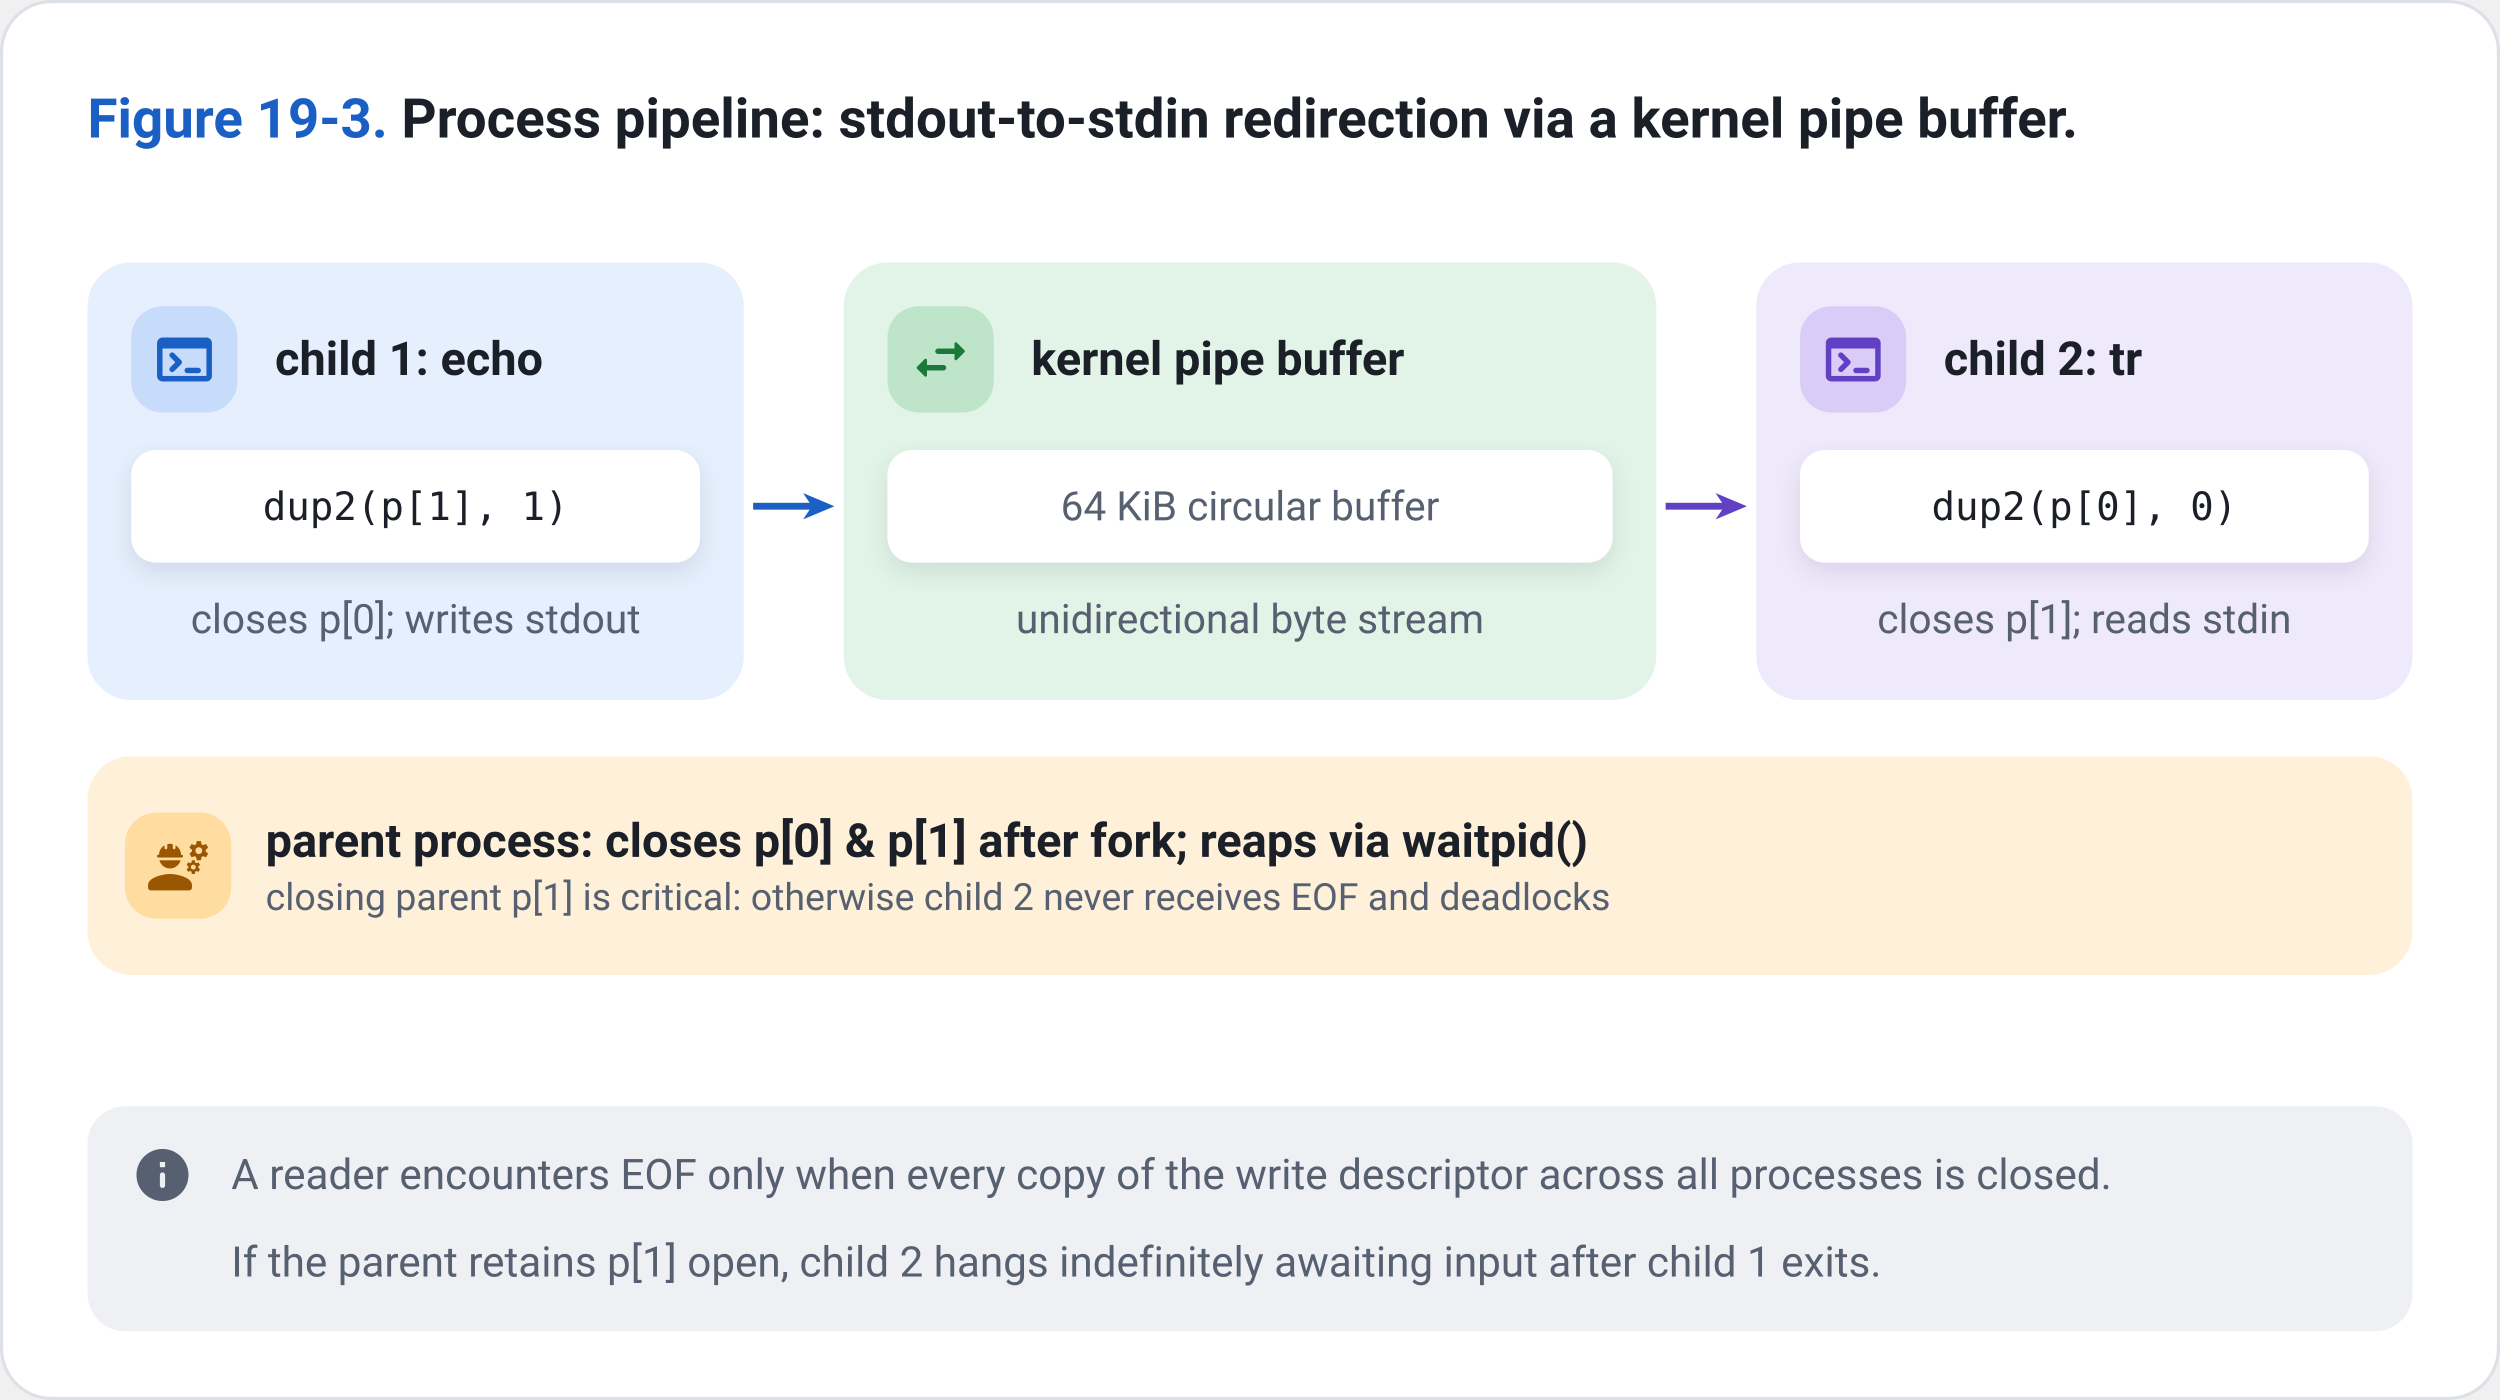
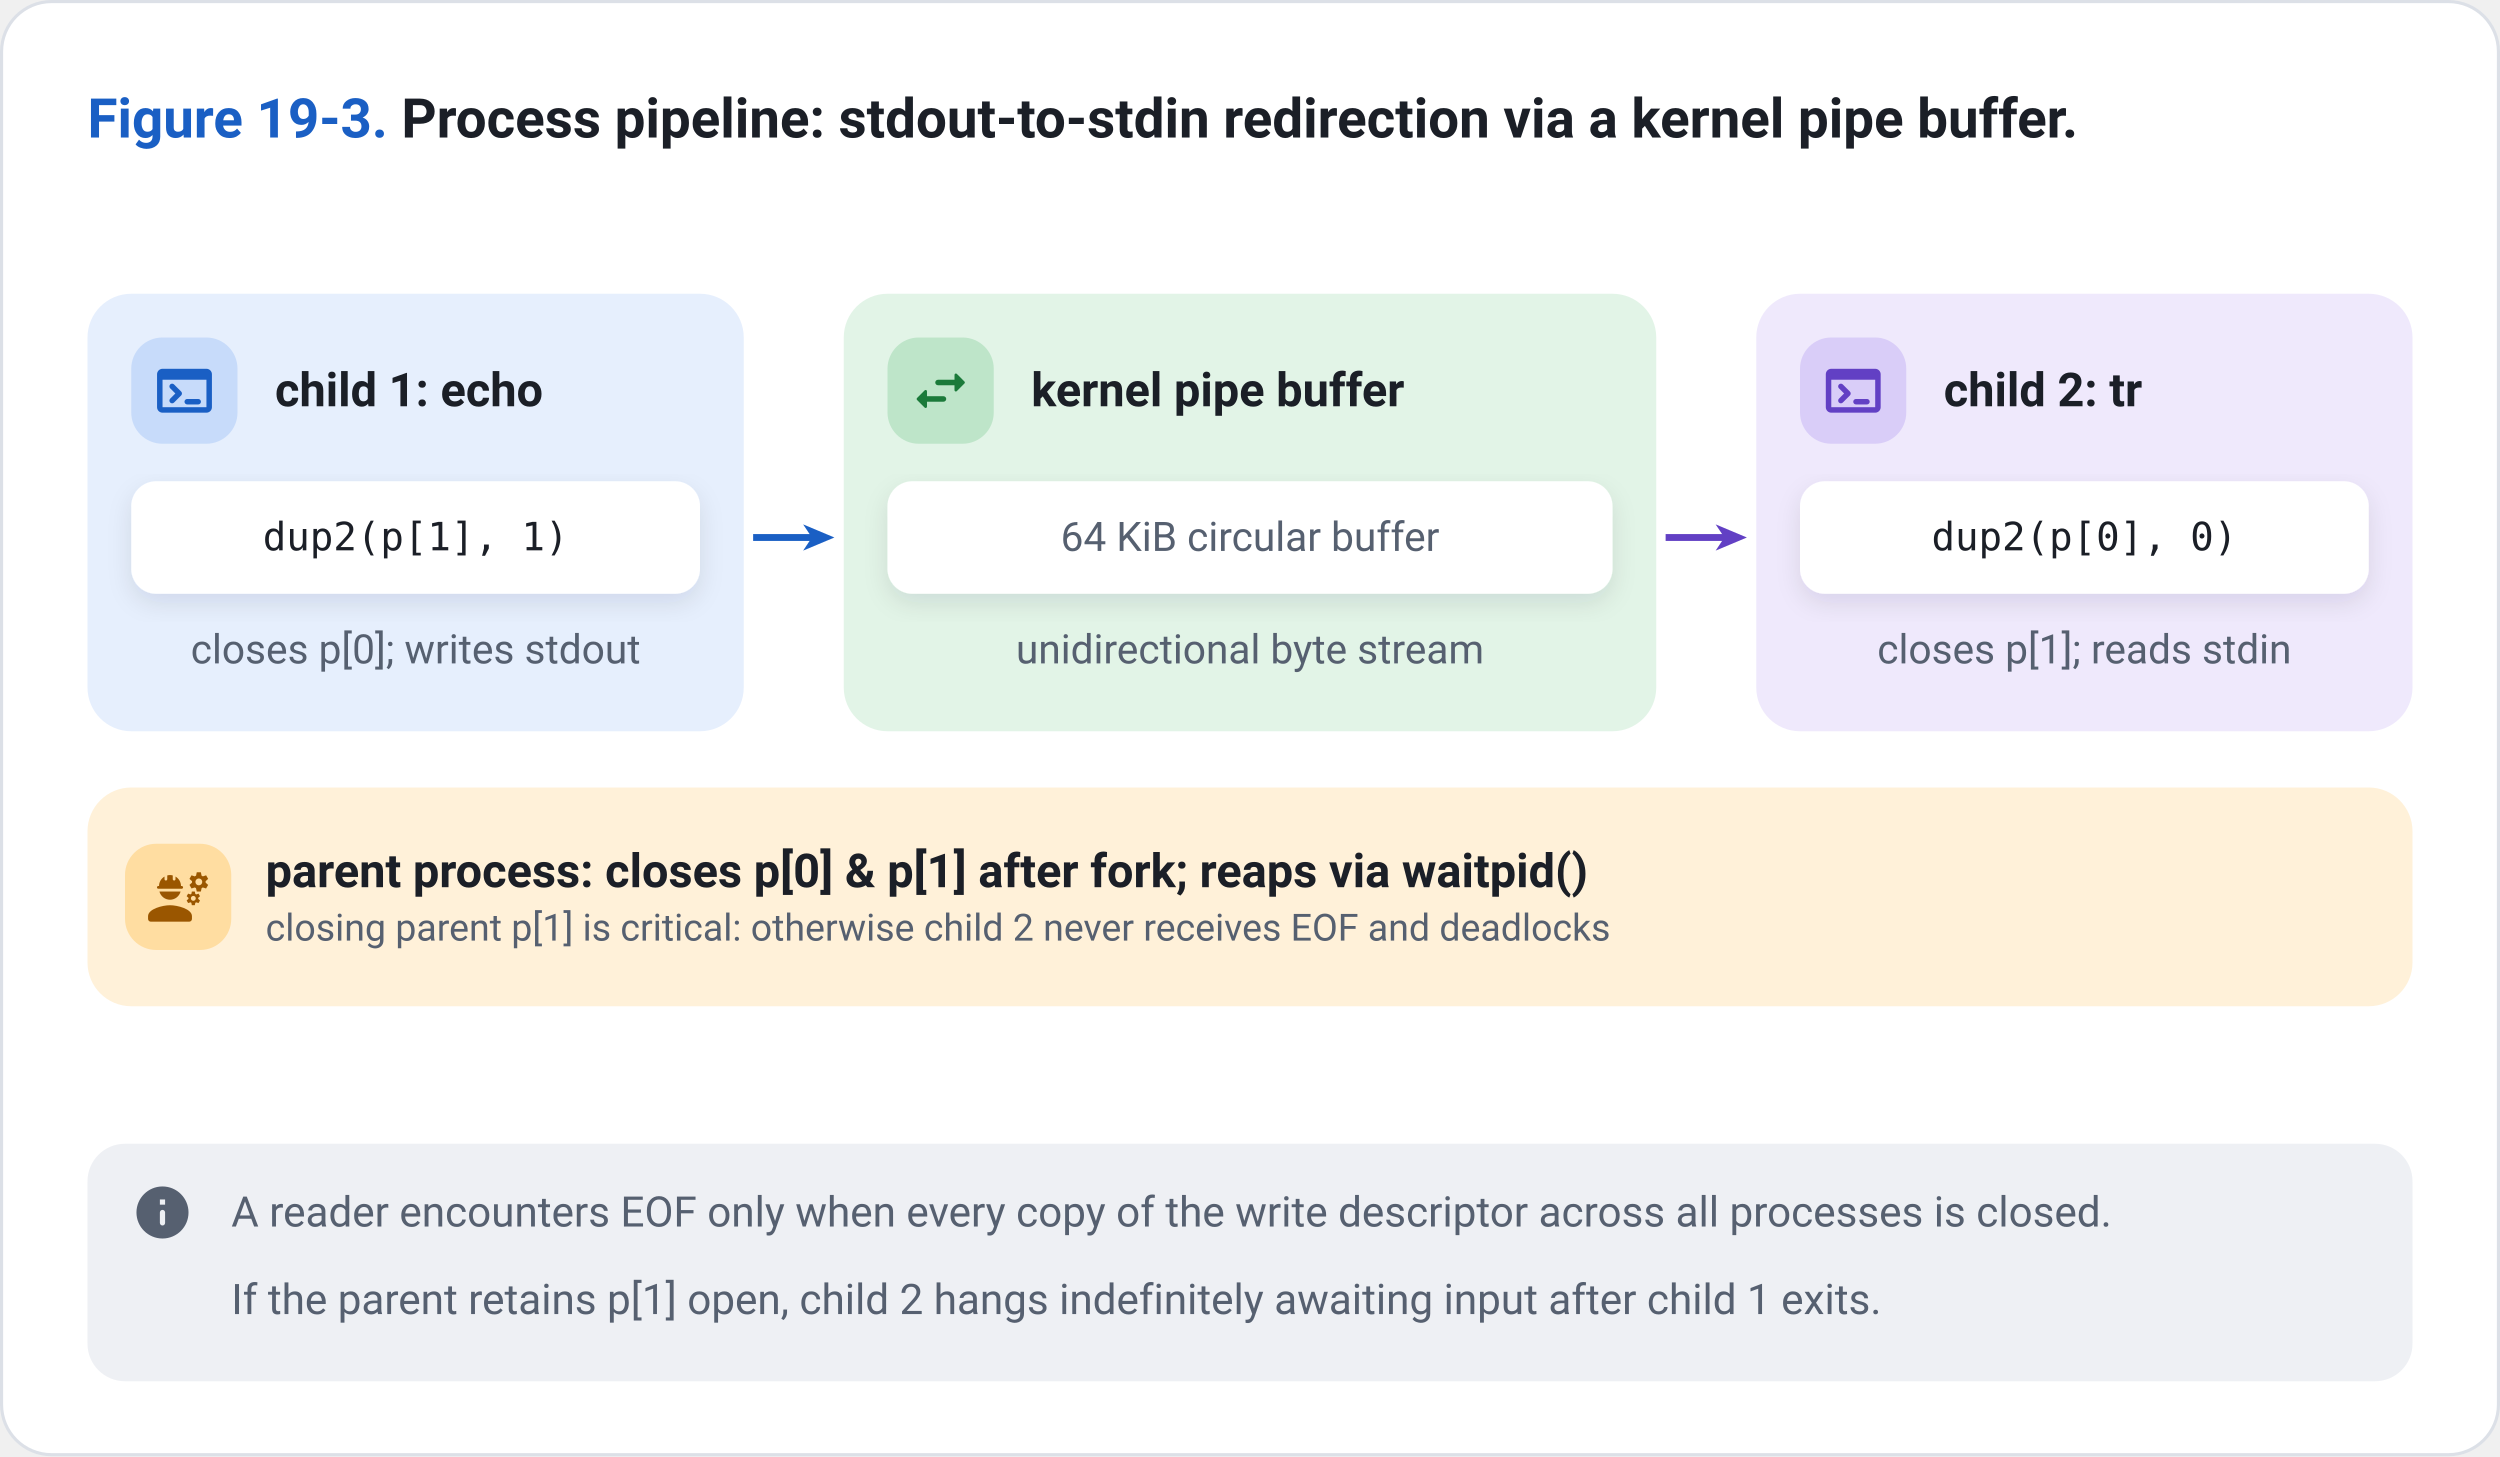
- <svg xmlns="http://www.w3.org/2000/svg" viewBox="0 0 800 448" width="800" height="448">
+ <svg xmlns="http://www.w3.org/2000/svg" viewBox="0 0 800 466" width="800" height="466">
  <style>
    text { font-family: -apple-system, BlinkMacSystemFont, "Segoe UI", Roboto, "Helvetica Neue", Arial, sans-serif; fill: #1B1F27; }
    .paper { fill: #FFFFFF; }
    .frame { fill: #FFFFFF; stroke: #DCE0E7; stroke-width: 1; }
    .card { fill: #FFFFFF; }
    .hair { stroke: #DCE0E7; stroke-width: 1.2; fill: none; }
    .muted { fill: #566070; }
    .ink { fill: #1B1F27; }
    .title { font-size: 17.5px; font-weight: 650; }
    .head { font-size: 15.5px; font-weight: 650; }
    .name { font-size: 15px; font-weight: 650; }
    .body { font-size: 13.5px; }
    .sub { font-size: 13px; }
    .mono { font-size: 12.5px; font-family: "SF Mono", SFMono-Regular, ui-monospace, Menlo, Consolas, monospace; }
    .monob { font-size: 12.5px; font-weight: 650; font-family: "SF Mono", SFMono-Regular, ui-monospace, Menlo, Consolas, monospace; }
    .small { font-size: 12px; }
    .note { font-size: 13.5px; }
    .noteb { font-size: 13.5px; font-weight: 650; }
    .sub, .small, .note { fill: #566070; }
    .c-blue { fill: #E6EFFD; }
    .m-blue { fill: #C7DBFA; }
    .a-blue { fill: #1A5FC4; }
    .t-blue { fill: #1A5FC4; }
    .w-blue { stroke: #1A5FC4; fill: none; stroke-linecap: butt; stroke-linejoin: round; }
    .o-blue { stroke: #1A5FC4; fill: none; stroke-width: 1.5; }
    .h-blue { stroke: #1A5FC4; stroke-width: 1.4; }
    .c-green { fill: #E2F4E7; }
    .m-green { fill: #BEE5C9; }
    .a-green { fill: #1B7A3A; }
    .t-green { fill: #1B7A3A; }
    .w-green { stroke: #1B7A3A; fill: none; stroke-linecap: butt; stroke-linejoin: round; }
    .o-green { stroke: #1B7A3A; fill: none; stroke-width: 1.5; }
    .h-green { stroke: #1B7A3A; stroke-width: 1.4; }
    .c-amber { fill: #FFF1D9; }
    .m-amber { fill: #FFDDA1; }
    .a-amber { fill: #9A5600; }
    .t-amber { fill: #9A5600; }
    .w-amber { stroke: #9A5600; fill: none; stroke-linecap: butt; stroke-linejoin: round; }
    .o-amber { stroke: #9A5600; fill: none; stroke-width: 1.5; }
    .h-amber { stroke: #9A5600; stroke-width: 1.4; }
    .c-red { fill: #FDE8E4; }
    .m-red { fill: #F8C8BF; }
    .a-red { fill: #BF3620; }
    .t-red { fill: #BF3620; }
    .w-red { stroke: #BF3620; fill: none; stroke-linecap: butt; stroke-linejoin: round; }
    .o-red { stroke: #BF3620; fill: none; stroke-width: 1.5; }
    .h-red { stroke: #BF3620; stroke-width: 1.4; }
    .c-purple { fill: #EFE9FC; }
    .m-purple { fill: #D9CDF8; }
    .a-purple { fill: #6240C4; }
    .t-purple { fill: #6240C4; }
    .w-purple { stroke: #6240C4; fill: none; stroke-linecap: butt; stroke-linejoin: round; }
    .o-purple { stroke: #6240C4; fill: none; stroke-width: 1.5; }
    .h-purple { stroke: #6240C4; stroke-width: 1.4; }
    .c-teal { fill: #DDF3F1; }
    .m-teal { fill: #B3E3DE; }
    .a-teal { fill: #0E7168; }
    .t-teal { fill: #0E7168; }
    .w-teal { stroke: #0E7168; fill: none; stroke-linecap: butt; stroke-linejoin: round; }
    .o-teal { stroke: #0E7168; fill: none; stroke-width: 1.5; }
    .h-teal { stroke: #0E7168; stroke-width: 1.4; }
    .c-gray { fill: #EEF0F4; }
    .m-gray { fill: #D9DDE5; }
    .a-gray { fill: #566070; }
    .t-gray { fill: #566070; }
    .w-gray { stroke: #566070; fill: none; stroke-linecap: butt; stroke-linejoin: round; }
    .o-gray { stroke: #566070; fill: none; stroke-width: 1.5; }
    .h-gray { stroke: #566070; stroke-width: 1.4; }
    .c-wire { fill: #EEF0F4; }
    .m-wire { fill: #D9DDE5; }
    .a-wire { fill: #5B6676; }
    .t-wire { fill: #5B6676; }
    .w-wire { stroke: #5B6676; fill: none; stroke-linecap: butt; stroke-linejoin: round; }
    .o-wire { stroke: #5B6676; fill: none; stroke-width: 1.5; }
    .h-wire { stroke: #5B6676; stroke-width: 1.4; }
  </style>
  <defs>
    <filter id="lift" x="-10%" y="-15%" width="120%" height="140%">
      <feDropShadow dx="0" dy="1" stdDeviation="1.2" flood-color="#1B2430" flood-opacity="0.14" />
      <feDropShadow dx="0" dy="3" stdDeviation="4" flood-color="#1B2430" flood-opacity="0.10" />
    </filter>
  </defs>
-   <rect x="0.5" y="0.5" width="799" height="447" rx="16" class="frame" />
+   <rect x="0.5" y="0.5" width="799" height="465" rx="16" class="frame" />
  <text x="28" y="44" class="title">
    <tspan class="t-blue">Figure 19-3.</tspan> Process pipeline: stdout-to-stdin redirection via a kernel pipe buffer.</text>
-   <g transform="translate(0 64)">
+   <g transform="translate(0 74)">
    <rect x="28.0" y="20.0" width="210.0" height="140.0" rx="14" class="c-blue" />
    <rect x="42.0" y="34.0" width="34.0" height="34.0" rx="10" class="m-blue" />
    <g transform="translate(48.5 40.5) scale(0.878)" class="a-blue">
      <path d="M20 4H4a2 2 0 0 0-2 2v12a2 2 0 0 0 2 2h16c1.1 0 2-.9 2-2V6a2 2 0 0 0-2-2zm0 14H4V8h16v10zm-8-2c0-.55.45-1 1-1h4c.55 0 1 .45 1 1s-.45 1-1 1h-4c-.55 0-1-.45-1-1zM6.79 9.71a.996.996 0 0 1 1.41 0l2.59 2.59c.39.39.39 1.02 0 1.41L8.2 16.3a.996.996 0 1 1-1.41-1.41L8.67 13l-1.88-1.88a.996.996 0 0 1 0-1.41z" />
    </g>
    <text x="88.0" y="56.0" class="name">child 1: echo</text>
    <rect x="42.0" y="80.0" width="182.0" height="36.0" rx="8" class="card" filter="url(#lift)" />
-     <text x="133.0" y="102.4" class="mono" text-anchor="middle" data-fit="47.0,219.0">dup2(p[1], 1)</text>
-     <text x="133.0" y="138.6" class="sub" text-anchor="middle" data-fit="32.0,234.0">closes p[0]; writes stdout</text>
+     <text x="133.0" y="102.1" class="mono" text-anchor="middle" data-fit="47.0,219.0">dup2(p[1], 1)</text>
+     <text x="133.0" y="138.3" class="sub" text-anchor="middle" data-fit="32.0,234.0">closes p[0]; writes stdout</text>
    <rect x="270.0" y="20.0" width="260.0" height="140.0" rx="14" class="c-green" />
    <rect x="284.0" y="34.0" width="34.0" height="34.0" rx="10" class="m-green" />
    <g transform="translate(290.5 40.5) scale(0.878)" class="a-green">
      <path d="m6.14 11.86-2.78 2.79c-.19.2-.19.51 0 .71l2.78 2.79c.31.32.85.09.85-.35V16H13c.55 0 1-.45 1-1s-.45-1-1-1H6.99v-1.79c0-.45-.54-.67-.85-.35zm14.51-3.21-2.78-2.79c-.31-.32-.85-.09-.85.35V8H11c-.55 0-1 .45-1 1s.45 1 1 1h6.01v1.79c0 .45.54.67.85.35l2.78-2.79c.2-.19.2-.51.01-.7z" />
    </g>
    <text x="330.0" y="56.0" class="name">kernel pipe buffer</text>
    <rect x="284.0" y="80.0" width="232.0" height="36.0" rx="8" class="card" filter="url(#lift)" />
-     <text x="400.0" y="102.5" class="sub" text-anchor="middle" data-fit="289.0,511.0">64 KiB circular buffer</text>
-     <text x="400.0" y="138.6" class="sub" text-anchor="middle" data-fit="274.0,526.0">unidirectional byte stream</text>
+     <text x="400.0" y="102.3" class="sub" text-anchor="middle" data-fit="289.0,511.0">64 KiB circular buffer</text>
+     <text x="400.0" y="138.3" class="sub" text-anchor="middle" data-fit="274.0,526.0">unidirectional byte stream</text>
    <rect x="562.0" y="20.0" width="210.0" height="140.0" rx="14" class="c-purple" />
    <rect x="576.0" y="34.0" width="34.0" height="34.0" rx="10" class="m-purple" />
    <g transform="translate(582.5 40.5) scale(0.878)" class="a-purple">
      <path d="M20 4H4a2 2 0 0 0-2 2v12a2 2 0 0 0 2 2h16c1.1 0 2-.9 2-2V6a2 2 0 0 0-2-2zm0 14H4V8h16v10zm-8-2c0-.55.45-1 1-1h4c.55 0 1 .45 1 1s-.45 1-1 1h-4c-.55 0-1-.45-1-1zM6.79 9.71a.996.996 0 0 1 1.41 0l2.59 2.59c.39.39.39 1.02 0 1.41L8.2 16.3a.996.996 0 1 1-1.41-1.41L8.67 13l-1.88-1.88a.996.996 0 0 1 0-1.41z" />
    </g>
    <text x="622.0" y="56.0" class="name">child 2: tr</text>
    <rect x="576.0" y="80.0" width="182.0" height="36.0" rx="8" class="card" filter="url(#lift)" />
-     <text x="667.0" y="102.4" class="mono" text-anchor="middle" data-fit="581.0,753.0">dup2(p[0], 0)</text>
-     <text x="667.0" y="138.6" class="sub" text-anchor="middle" data-fit="566.0,768.0">closes p[1]; reads stdin</text>
+     <text x="667.0" y="102.1" class="mono" text-anchor="middle" data-fit="581.0,753.0">dup2(p[0], 0)</text>
+     <text x="667.0" y="138.3" class="sub" text-anchor="middle" data-fit="566.0,768.0">closes p[1]; reads stdin</text>
    <polygon points="267.0,98.0 257.0,102.2 259.8,98.0 257.0,93.8" class="a-blue" />
    <path d="M241.0,98.0 L260.0,98.0" class="w-blue" stroke-width="2.2" />
    <polygon points="559.0,98.0 549.0,102.2 551.8,98.0 549.0,93.8" class="a-purple" />
    <path d="M533.0,98.0 L552.0,98.0" class="w-purple" stroke-width="2.2" />
    <rect x="28.0" y="178.0" width="744.0" height="70.0" rx="14" class="c-amber" />
    <rect x="40.0" y="196.0" width="34.0" height="34.0" rx="10" class="m-amber" />
    <g transform="translate(46.5 202.5) scale(0.878)" class="a-amber">
      <path d="M9 15c-2.67 0-8 1.34-8 4v1c0 .55.45 1 1 1h14c.55 0 1-.45 1-1v-1c0-2.66-5.33-4-8-4zM4.74 9h8.53c.27 0 .49-.22.49-.49v-.02a.49.49 0 0 0-.49-.49H13c0-1.48-.81-2.75-2-3.45v.95c0 .28-.22.5-.5.5s-.5-.22-.5-.5V4.14C9.68 4.06 9.35 4 9 4s-.68.06-1 .14V5.5c0 .28-.22.5-.5.5S7 5.78 7 5.5v-.95C5.81 5.25 5 6.52 5 8h-.26a.49.49 0 0 0-.49.49v.03c0 .26.22.48.49.48zM9 13c1.86 0 3.41-1.28 3.86-3H5.14c.45 1.72 2 3 3.86 3zm12.98-6.77.93-.83-.75-1.3-1.19.39c-.14-.11-.3-.2-.47-.27L20.25 3h-1.5l-.25 1.22c-.17.07-.33.16-.48.27l-1.18-.39-.75 1.3.93.83c-.02.17-.02.35 0 .52l-.93.85.75 1.3 1.2-.38c.13.1.28.18.43.25l.28 1.23h1.5l.27-1.22c.16-.07.3-.15.44-.25l1.19.38.75-1.3-.93-.85c.03-.19.02-.36.01-.53zM19.5 7.75a1.25 1.25 0 1 1 0-2.5 1.25 1.25 0 0 1 0 2.5zm-.1 3.04-.85.28c-.1-.08-.21-.14-.33-.19l-.18-.88h-1.07l-.18.87c-.12.05-.24.12-.34.19l-.84-.28-.54.93.66.59c-.01.13-.01.25 0 .37l-.66.61.54.93.86-.27c.1.07.2.13.31.18l.18.88h1.07l.19-.87c.11-.05.22-.11.32-.18l.85.27.54-.93-.66-.61c.01-.13.01-.25 0-.37l.66-.59-.53-.93zm-1.9 2.6c-.49 0-.89-.4-.89-.89s.4-.89.89-.89.89.4.89.89-.4.89-.89.89z" />
    </g>
-     <text x="85.0" y="210.2" class="name" data-fit="85.0,764.0">parent process: closes p[0] &amp; p[1] after fork; reaps via waitpid()</text>
-     <text x="85.0" y="227.2" class="small" data-fit="85.0,764.0">closing parent p[1] is critical: otherwise child 2 never receives EOF and deadlocks</text>
+     <text x="85.0" y="209.9" class="name" data-fit="85.0,764.0">parent process: closes p[0] &amp; p[1] after fork; reaps via waitpid()</text>
+     <text x="85.0" y="227.0" class="small" data-fit="85.0,764.0">closing parent p[1] is critical: otherwise child 2 never receives EOF and deadlocks</text>
  </g>
-   <rect x="28" y="354" width="744" height="72" rx="12" class="c-gray" />
-   <g transform="translate(42 366) scale(0.833)" class="a-gray">
+   <rect x="28" y="366" width="744" height="76" rx="12" class="c-gray" />
+   <g transform="translate(42 378) scale(0.833)" class="a-gray">
    <path d="M12 2C6.48 2 2 6.48 2 12s4.48 10 10 10 10-4.48 10-10S17.52 2 12 2zm0 15c-.55 0-1-.45-1-1v-4c0-.55.45-1 1-1s1 .45 1 1v4c0 .55-.45 1-1 1zm1-8h-2V7h2v2z" />
  </g>
-   <text x="74" y="380.5" class="note" data-fit="74,760">A reader encounters EOF only when every copy of the write descriptor across all processes is closed.</text>
-   <text x="74" y="408.5" class="note" data-fit="74,760">If the parent retains p[1] open, child 2 hangs indefinitely awaiting input after child 1 exits.</text>
+   <text x="74" y="392.5" class="note" data-fit="74,760">A reader encounters EOF only when every copy of the write descriptor across all processes is closed.</text>
+   <text x="74" y="420.5" class="note" data-fit="74,760">If the parent retains p[1] open, child 2 hangs indefinitely awaiting input after child 1 exits.</text>
</svg>
